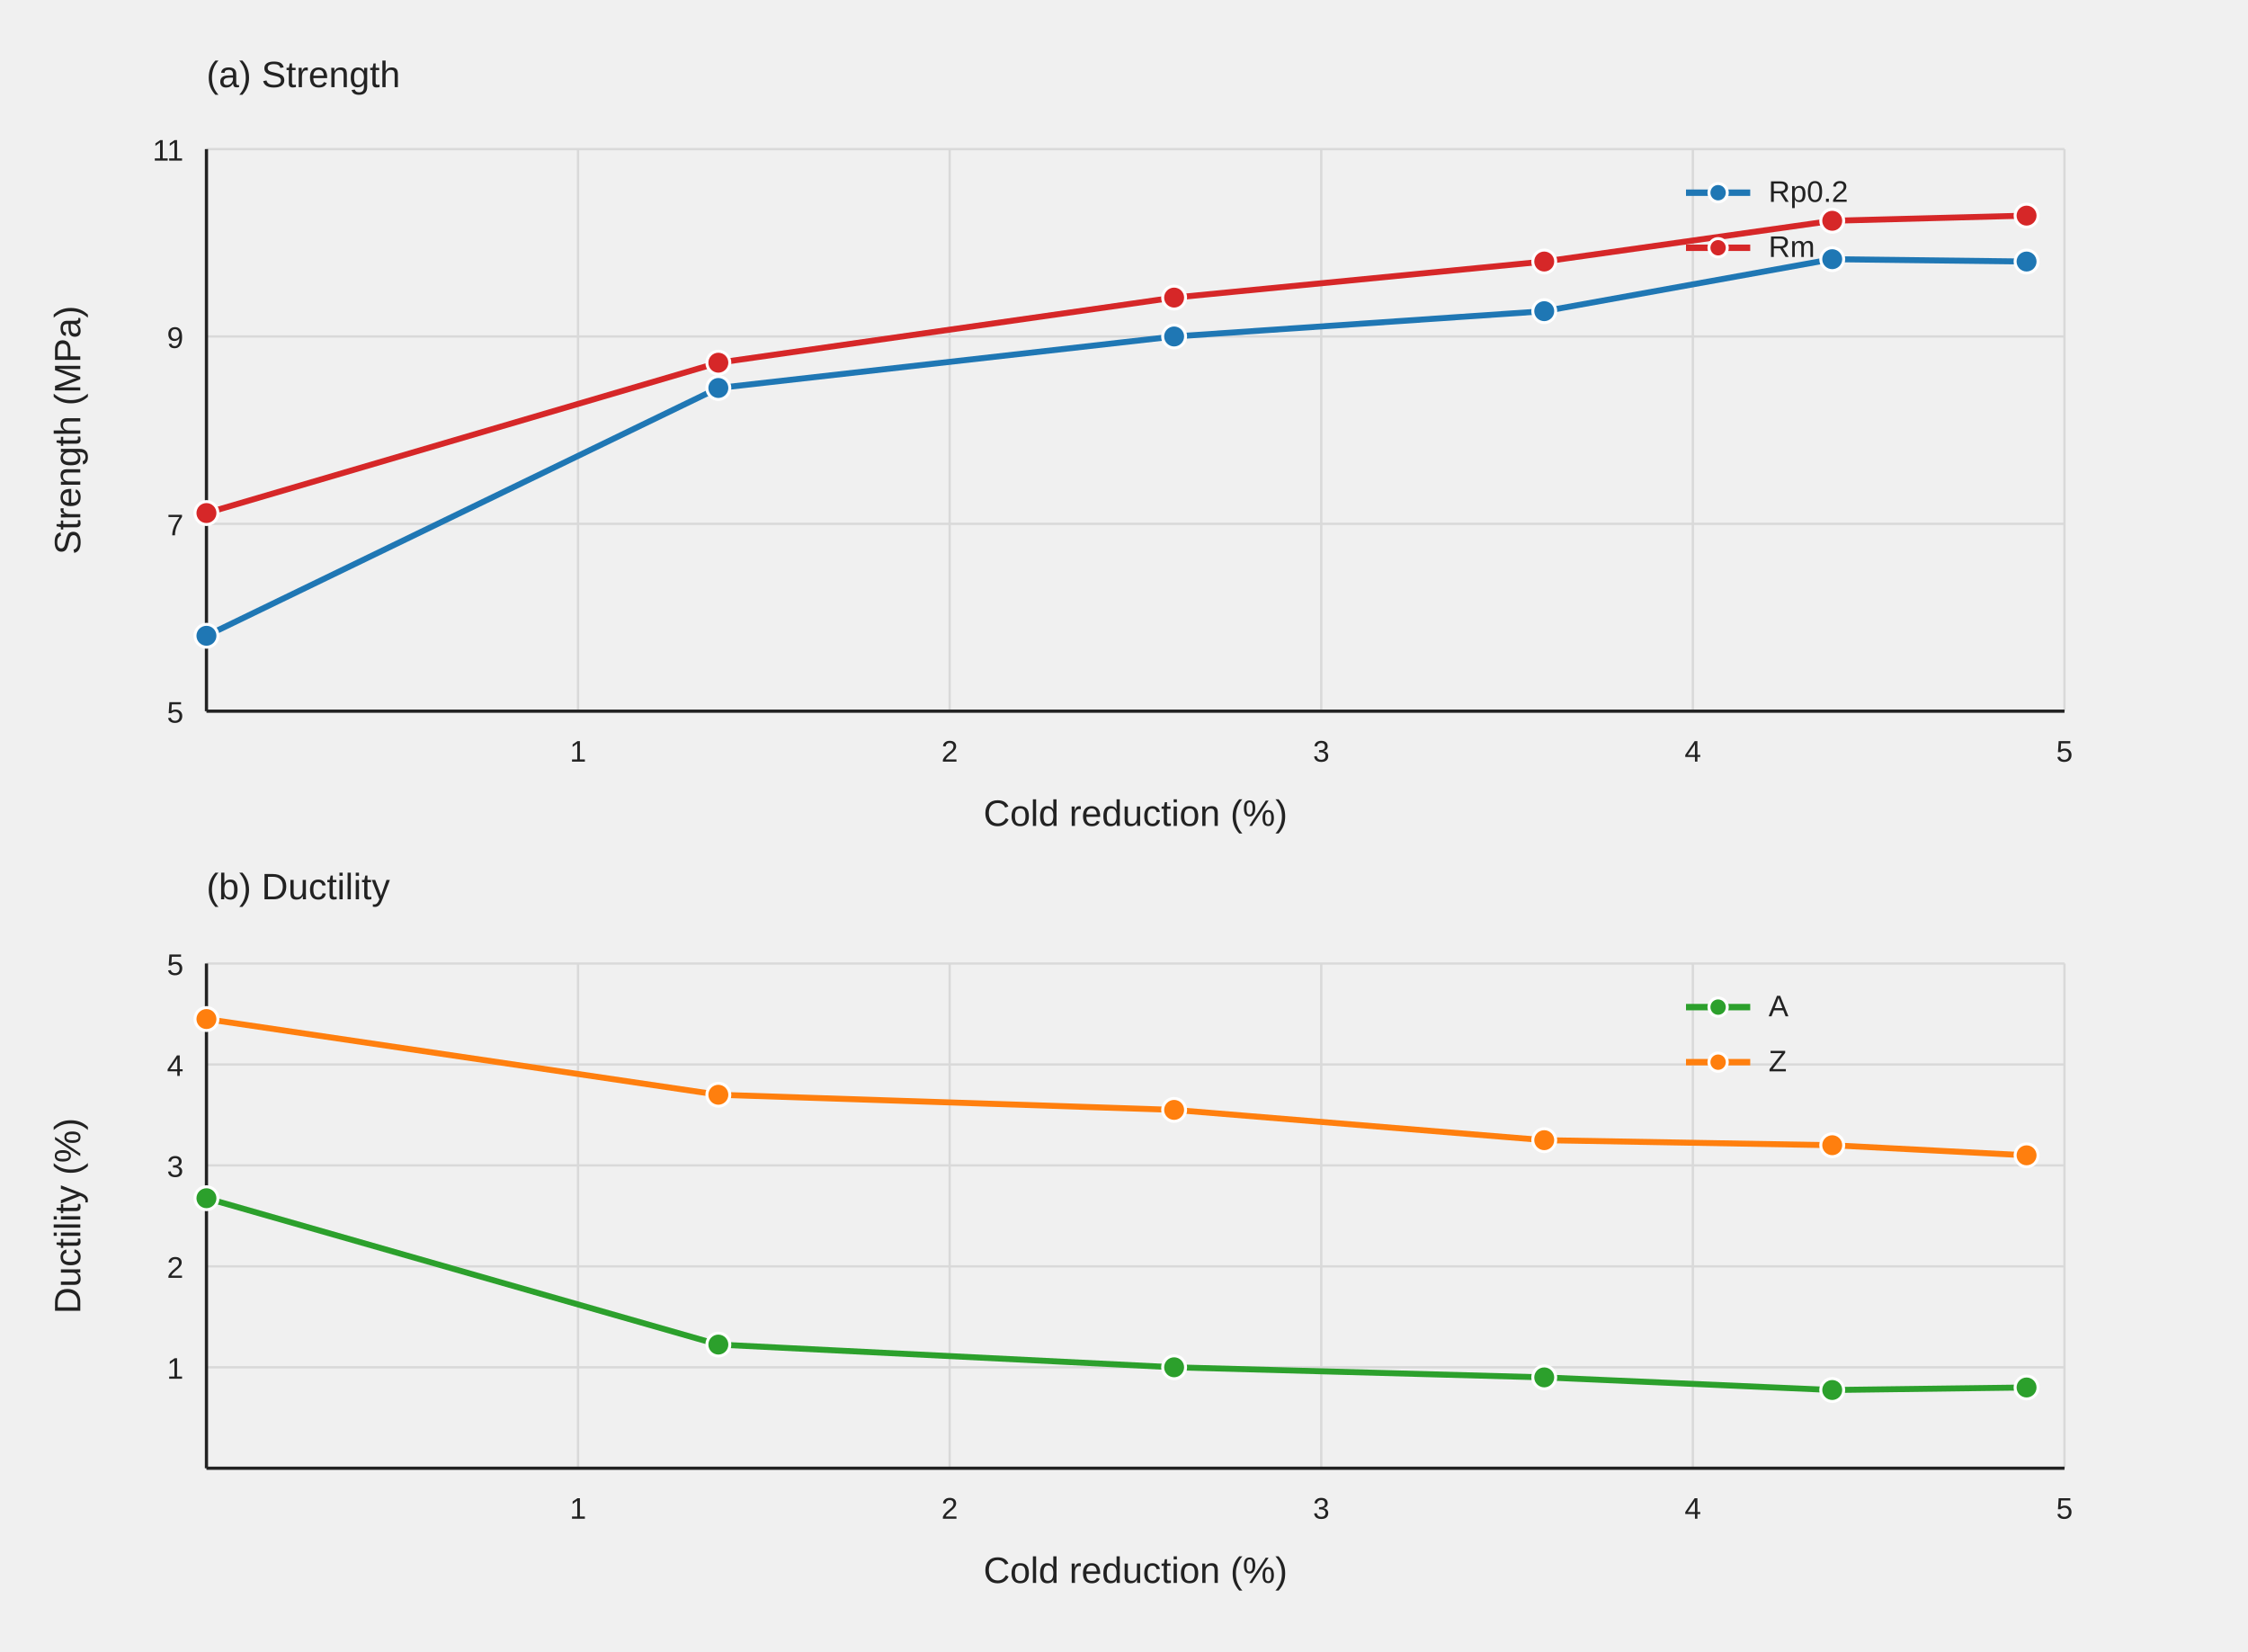
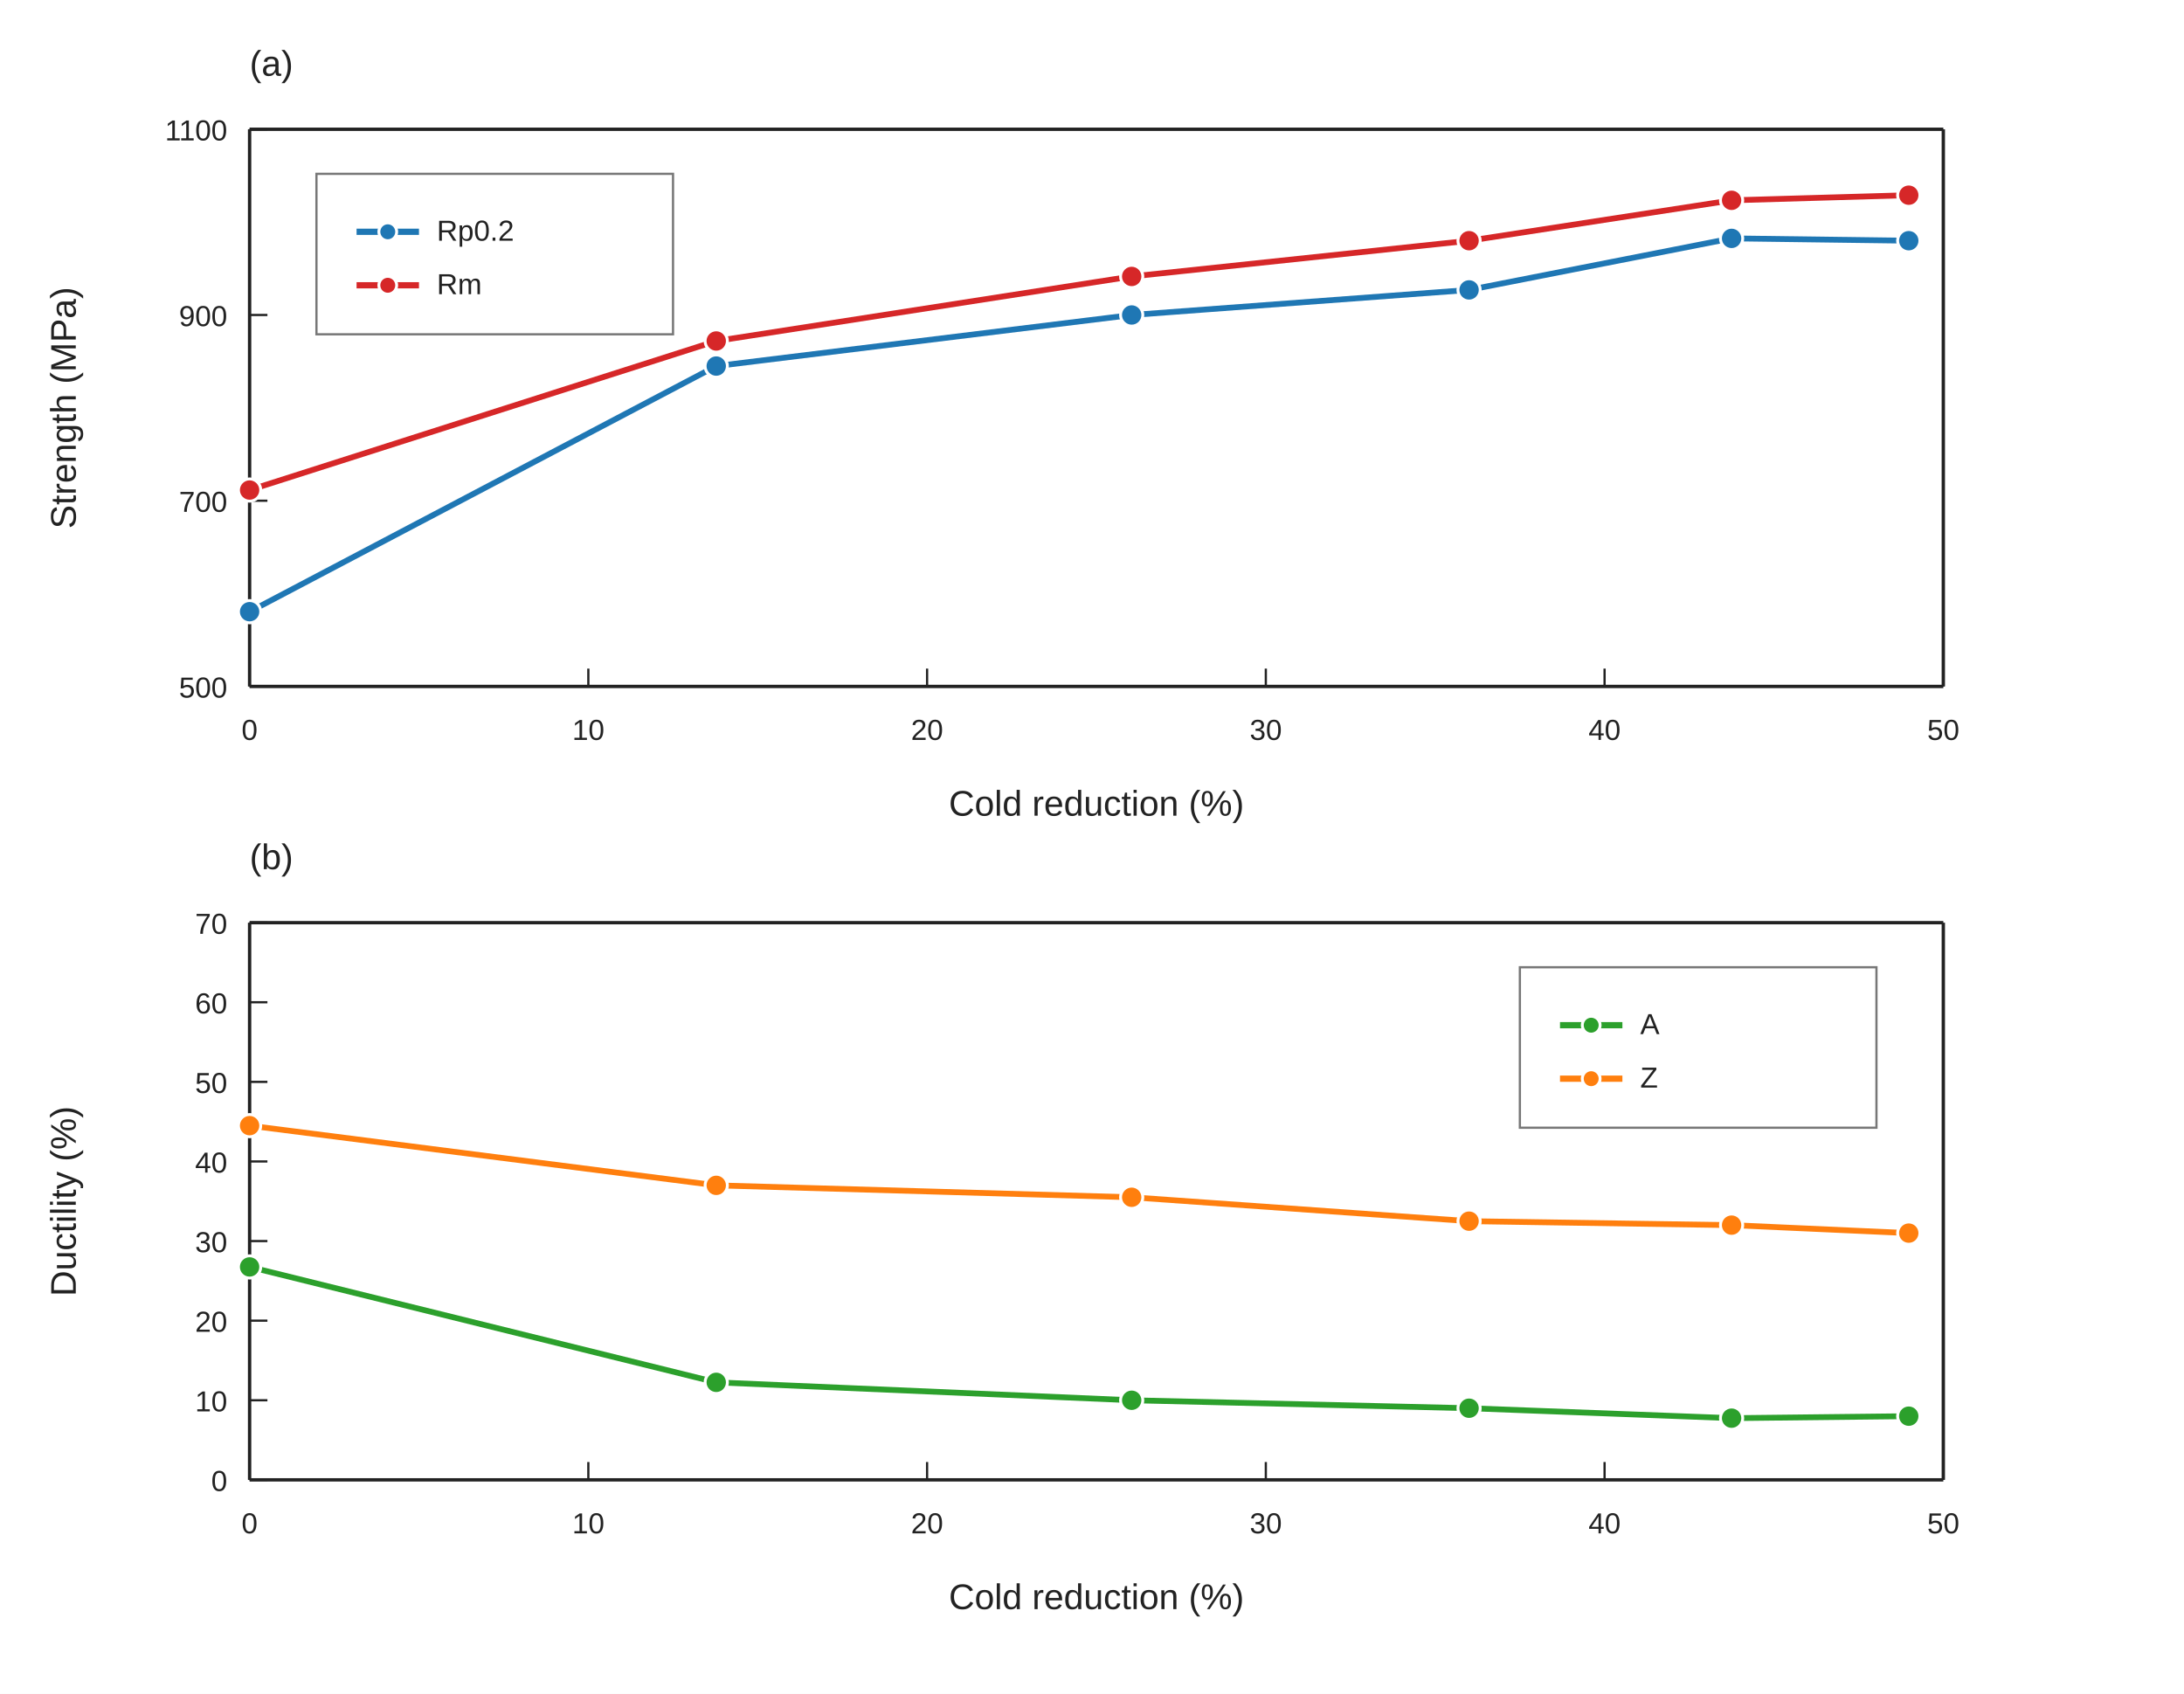
- <svg xmlns="http://www.w3.org/2000/svg" width="980" height="720" viewBox="0 0 980 720">
+ <svg xmlns="http://www.w3.org/2000/svg" width="980" height="760" viewBox="0 0 980 760">
+   <rect width="100%" height="100%" fill="white" />
  <style>
text{font-family:Arial,Helvetica,sans-serif;fill:#222;font-size:16px}
- .small{font-size:13px}.axis{stroke:#222;stroke-width:1.4}.grid{stroke:#d9d9d9;stroke-width:1}
+ .small{font-size:13px}.axis{stroke:#222;stroke-width:1.5}.grid{stroke:#d9d9d9;stroke-width:1}.tick{stroke:#222;stroke-width:1}
.line{fill:none;stroke-width:2.6;stroke-linejoin:round;stroke-linecap:round}
.marker{stroke:#fff;stroke-width:1.3}
</style>
-   <text x="90" y="38" text-anchor="start">(a) Strength</text>
-   <line x1="90" y1="65" x2="90" y2="310" stroke="#d9d9d9" class="grid" />
-   <text x="90" y="332" text-anchor="middle" class="small" />
-   <line x1="252" y1="65" x2="252" y2="310" stroke="#d9d9d9" class="grid" />
-   <text x="252" y="332" text-anchor="middle" class="small">1</text>
-   <line x1="414" y1="65" x2="414" y2="310" stroke="#d9d9d9" class="grid" />
-   <text x="414" y="332" text-anchor="middle" class="small">2</text>
-   <line x1="576" y1="65" x2="576" y2="310" stroke="#d9d9d9" class="grid" />
-   <text x="576" y="332" text-anchor="middle" class="small">3</text>
-   <line x1="738" y1="65" x2="738" y2="310" stroke="#d9d9d9" class="grid" />
-   <text x="738" y="332" text-anchor="middle" class="small">4</text>
-   <line x1="900" y1="65" x2="900" y2="310" stroke="#d9d9d9" class="grid" />
-   <text x="900" y="332" text-anchor="middle" class="small">5</text>
-   <line x1="90" y1="310" x2="900" y2="310" stroke="#d9d9d9" class="grid" />
-   <text x="80" y="315" text-anchor="end" class="small">5</text>
-   <line x1="90" y1="228.33" x2="900" y2="228.33" stroke="#d9d9d9" class="grid" />
-   <text x="80" y="233.33" text-anchor="end" class="small">7</text>
-   <line x1="90" y1="146.67" x2="900" y2="146.67" stroke="#d9d9d9" class="grid" />
-   <text x="80" y="151.67" text-anchor="end" class="small">9</text>
-   <line x1="90" y1="65" x2="900" y2="65" stroke="#d9d9d9" class="grid" />
-   <text x="80" y="70" text-anchor="end" class="small">11</text>
-   <line x1="90" y1="310" x2="900" y2="310" stroke="#222" class="axis" />
-   <line x1="90" y1="65" x2="90" y2="310" stroke="#222" class="axis" />
-   <text x="495" y="360" text-anchor="middle">Cold reduction (%)</text>
-   <text x="35" y="187.5" text-anchor="middle" transform="rotate(-90 35 187.5)">Strength (MPa)</text>
-   <polyline points="90,277.13 313.16,169.12 511.85,146.67 673.2,135.64 798.75,112.98 883.47,114" stroke="#1f77b4" class="line" />
-   <circle cx="90" cy="277.13" r="5" fill="#1f77b4" class="marker" />
-   <circle cx="313.16" cy="169.12" r="5" fill="#1f77b4" class="marker" />
-   <circle cx="511.85" cy="146.67" r="5" fill="#1f77b4" class="marker" />
-   <circle cx="673.2" cy="135.64" r="5" fill="#1f77b4" class="marker" />
-   <circle cx="798.75" cy="112.98" r="5" fill="#1f77b4" class="marker" />
-   <circle cx="883.47" cy="114" r="5" fill="#1f77b4" class="marker" />
-   <polyline points="90,223.64 313.16,158.1 511.85,129.72 673.2,114 798.75,96.24 883.47,93.99" stroke="#d62728" class="line" />
-   <circle cx="90" cy="223.64" r="5" fill="#d62728" class="marker" />
-   <circle cx="313.16" cy="158.1" r="5" fill="#d62728" class="marker" />
-   <circle cx="511.85" cy="129.72" r="5" fill="#d62728" class="marker" />
-   <circle cx="673.2" cy="114" r="5" fill="#d62728" class="marker" />
-   <circle cx="798.75" cy="96.24" r="5" fill="#d62728" class="marker" />
-   <circle cx="883.47" cy="93.99" r="5" fill="#d62728" class="marker" />
-   <line x1="735" y1="84" x2="763" y2="84" stroke="#1f77b4" stroke-width="2.8" />
-   <circle cx="749" cy="84" r="4" fill="#1f77b4" class="marker" />
-   <text x="771" y="88" text-anchor="start" class="small">Rp0.2</text>
-   <line x1="735" y1="108" x2="763" y2="108" stroke="#d62728" stroke-width="2.8" />
-   <circle cx="749" cy="108" r="4" fill="#d62728" class="marker" />
-   <text x="771" y="112" text-anchor="start" class="small">Rm</text>
-   <text x="90" y="392" text-anchor="start">(b) Ductility</text>
-   <line x1="90" y1="420" x2="90" y2="640" stroke="#d9d9d9" class="grid" />
-   <text x="90" y="662" text-anchor="middle" class="small" />
-   <line x1="252" y1="420" x2="252" y2="640" stroke="#d9d9d9" class="grid" />
-   <text x="252" y="662" text-anchor="middle" class="small">1</text>
-   <line x1="414" y1="420" x2="414" y2="640" stroke="#d9d9d9" class="grid" />
-   <text x="414" y="662" text-anchor="middle" class="small">2</text>
-   <line x1="576" y1="420" x2="576" y2="640" stroke="#d9d9d9" class="grid" />
-   <text x="576" y="662" text-anchor="middle" class="small">3</text>
-   <line x1="738" y1="420" x2="738" y2="640" stroke="#d9d9d9" class="grid" />
-   <text x="738" y="662" text-anchor="middle" class="small">4</text>
-   <line x1="900" y1="420" x2="900" y2="640" stroke="#d9d9d9" class="grid" />
-   <text x="900" y="662" text-anchor="middle" class="small">5</text>
-   <line x1="90" y1="640" x2="900" y2="640" stroke="#d9d9d9" class="grid" />
-   <text x="80" y="645" text-anchor="end" class="small" />
-   <line x1="90" y1="596" x2="900" y2="596" stroke="#d9d9d9" class="grid" />
-   <text x="80" y="601" text-anchor="end" class="small">1</text>
-   <line x1="90" y1="552" x2="900" y2="552" stroke="#d9d9d9" class="grid" />
-   <text x="80" y="557" text-anchor="end" class="small">2</text>
-   <line x1="90" y1="508" x2="900" y2="508" stroke="#d9d9d9" class="grid" />
-   <text x="80" y="513" text-anchor="end" class="small">3</text>
-   <line x1="90" y1="464" x2="900" y2="464" stroke="#d9d9d9" class="grid" />
-   <text x="80" y="469" text-anchor="end" class="small">4</text>
-   <line x1="90" y1="420" x2="900" y2="420" stroke="#d9d9d9" class="grid" />
-   <text x="80" y="425" text-anchor="end" class="small">5</text>
-   <line x1="90" y1="640" x2="900" y2="640" stroke="#222" class="axis" />
-   <line x1="90" y1="420" x2="90" y2="640" stroke="#222" class="axis" />
-   <text x="495" y="690" text-anchor="middle">Cold reduction (%)</text>
-   <text x="35" y="530" text-anchor="middle" transform="rotate(-90 35 530)">Ductility (%)</text>
-   <polyline points="90,522.3 313.16,586.1 511.85,596 673.2,600.4 798.75,605.9 883.47,604.8" stroke="#2ca02c" class="line" />
-   <circle cx="90" cy="522.3" r="5" fill="#2ca02c" class="marker" />
-   <circle cx="313.16" cy="586.1" r="5" fill="#2ca02c" class="marker" />
-   <circle cx="511.85" cy="596" r="5" fill="#2ca02c" class="marker" />
-   <circle cx="673.2" cy="600.4" r="5" fill="#2ca02c" class="marker" />
-   <circle cx="798.75" cy="605.9" r="5" fill="#2ca02c" class="marker" />
-   <circle cx="883.47" cy="604.8" r="5" fill="#2ca02c" class="marker" />
-   <polyline points="90,444.2 313.16,477.2 511.85,483.8 673.2,497 798.75,499.2 883.47,503.6" stroke="#ff7f0e" class="line" />
-   <circle cx="90" cy="444.2" r="5" fill="#ff7f0e" class="marker" />
-   <circle cx="313.16" cy="477.2" r="5" fill="#ff7f0e" class="marker" />
-   <circle cx="511.85" cy="483.8" r="5" fill="#ff7f0e" class="marker" />
-   <circle cx="673.2" cy="497" r="5" fill="#ff7f0e" class="marker" />
-   <circle cx="798.75" cy="499.2" r="5" fill="#ff7f0e" class="marker" />
-   <circle cx="883.47" cy="503.6" r="5" fill="#ff7f0e" class="marker" />
-   <line x1="735" y1="439" x2="763" y2="439" stroke="#2ca02c" stroke-width="2.8" />
-   <circle cx="749" cy="439" r="4" fill="#2ca02c" class="marker" />
-   <text x="771" y="443" text-anchor="start" class="small">A</text>
-   <line x1="735" y1="463" x2="763" y2="463" stroke="#ff7f0e" stroke-width="2.8" />
-   <circle cx="749" cy="463" r="4" fill="#ff7f0e" class="marker" />
-   <text x="771" y="467" text-anchor="start" class="small">Z</text>
+   <text x="112" y="34" text-anchor="start" font-size="18">(a)</text>
+   <line x1="112" y1="58" x2="872" y2="58" stroke="#222" class="axis" />
+   <line x1="872" y1="58" x2="872" y2="308" stroke="#222" class="axis" />
+   <line x1="112" y1="308" x2="872" y2="308" stroke="#222" class="axis" />
+   <line x1="112" y1="58" x2="112" y2="308" stroke="#222" class="axis" />
+   <line x1="112" y1="308" x2="112" y2="300" stroke="#222" class="tick" />
+   <text x="112" y="332" text-anchor="middle" class="small">0</text>
+   <line x1="264" y1="308" x2="264" y2="300" stroke="#222" class="tick" />
+   <text x="264" y="332" text-anchor="middle" class="small">10</text>
+   <line x1="416" y1="308" x2="416" y2="300" stroke="#222" class="tick" />
+   <text x="416" y="332" text-anchor="middle" class="small">20</text>
+   <line x1="568" y1="308" x2="568" y2="300" stroke="#222" class="tick" />
+   <text x="568" y="332" text-anchor="middle" class="small">30</text>
+   <line x1="720" y1="308" x2="720" y2="300" stroke="#222" class="tick" />
+   <text x="720" y="332" text-anchor="middle" class="small">40</text>
+   <line x1="872" y1="308" x2="872" y2="300" stroke="#222" class="tick" />
+   <text x="872" y="332" text-anchor="middle" class="small">50</text>
+   <line x1="112" y1="308" x2="120" y2="308" stroke="#222" class="tick" />
+   <text x="102" y="313" text-anchor="end" class="small">500</text>
+   <line x1="112" y1="224.67" x2="120" y2="224.67" stroke="#222" class="tick" />
+   <text x="102" y="229.67" text-anchor="end" class="small">700</text>
+   <line x1="112" y1="141.33" x2="120" y2="141.33" stroke="#222" class="tick" />
+   <text x="102" y="146.33" text-anchor="end" class="small">900</text>
+   <line x1="112" y1="58" x2="120" y2="58" stroke="#222" class="tick" />
+   <text x="102" y="63" text-anchor="end" class="small">1100</text>
+   <text x="492" y="366" text-anchor="middle">Cold reduction (%)</text>
+   <text x="34" y="183" text-anchor="middle" transform="rotate(-90 34 183)">Strength (MPa)</text>
+   <polyline points="112,274.46 321.39,164.25 507.81,141.33 659.2,130.08 777,106.96 856.49,108" stroke="#1f77b4" class="line" />
+   <circle cx="112" cy="274.46" r="5" fill="#1f77b4" class="marker" />
+   <circle cx="321.39" cy="164.25" r="5" fill="#1f77b4" class="marker" />
+   <circle cx="507.81" cy="141.33" r="5" fill="#1f77b4" class="marker" />
+   <circle cx="659.2" cy="130.08" r="5" fill="#1f77b4" class="marker" />
+   <circle cx="777" cy="106.96" r="5" fill="#1f77b4" class="marker" />
+   <circle cx="856.49" cy="108" r="5" fill="#1f77b4" class="marker" />
+   <polyline points="112,219.88 321.39,153 507.81,124.04 659.2,108 777,89.88 856.49,87.58" stroke="#d62728" class="line" />
+   <circle cx="112" cy="219.88" r="5" fill="#d62728" class="marker" />
+   <circle cx="321.39" cy="153" r="5" fill="#d62728" class="marker" />
+   <circle cx="507.81" cy="124.04" r="5" fill="#d62728" class="marker" />
+   <circle cx="659.2" cy="108" r="5" fill="#d62728" class="marker" />
+   <circle cx="777" cy="89.88" r="5" fill="#d62728" class="marker" />
+   <circle cx="856.49" cy="87.58" r="5" fill="#d62728" class="marker" />
+   <rect x="142" y="78" width="160" height="72" fill="white" stroke="#777" stroke-width="1" />
+   <line x1="160" y1="104" x2="188" y2="104" stroke="#1f77b4" stroke-width="2.8" />
+   <circle cx="174" cy="104" r="4" fill="#1f77b4" class="marker" />
+   <text x="196" y="108" text-anchor="start" class="small">Rp0.2</text>
+   <line x1="160" y1="128" x2="188" y2="128" stroke="#d62728" stroke-width="2.8" />
+   <circle cx="174" cy="128" r="4" fill="#d62728" class="marker" />
+   <text x="196" y="132" text-anchor="start" class="small">Rm</text>
+   <text x="112" y="390" text-anchor="start" font-size="18">(b)</text>
+   <line x1="112" y1="414" x2="872" y2="414" stroke="#222" class="axis" />
+   <line x1="872" y1="414" x2="872" y2="664" stroke="#222" class="axis" />
+   <line x1="112" y1="664" x2="872" y2="664" stroke="#222" class="axis" />
+   <line x1="112" y1="414" x2="112" y2="664" stroke="#222" class="axis" />
+   <line x1="112" y1="664" x2="112" y2="656" stroke="#222" class="tick" />
+   <text x="112" y="688" text-anchor="middle" class="small">0</text>
+   <line x1="264" y1="664" x2="264" y2="656" stroke="#222" class="tick" />
+   <text x="264" y="688" text-anchor="middle" class="small">10</text>
+   <line x1="416" y1="664" x2="416" y2="656" stroke="#222" class="tick" />
+   <text x="416" y="688" text-anchor="middle" class="small">20</text>
+   <line x1="568" y1="664" x2="568" y2="656" stroke="#222" class="tick" />
+   <text x="568" y="688" text-anchor="middle" class="small">30</text>
+   <line x1="720" y1="664" x2="720" y2="656" stroke="#222" class="tick" />
+   <text x="720" y="688" text-anchor="middle" class="small">40</text>
+   <line x1="872" y1="664" x2="872" y2="656" stroke="#222" class="tick" />
+   <text x="872" y="688" text-anchor="middle" class="small">50</text>
+   <line x1="112" y1="664" x2="120" y2="664" stroke="#222" class="tick" />
+   <text x="102" y="669" text-anchor="end" class="small">0</text>
+   <line x1="112" y1="628.29" x2="120" y2="628.29" stroke="#222" class="tick" />
+   <text x="102" y="633.29" text-anchor="end" class="small">10</text>
+   <line x1="112" y1="592.57" x2="120" y2="592.57" stroke="#222" class="tick" />
+   <text x="102" y="597.57" text-anchor="end" class="small">20</text>
+   <line x1="112" y1="556.86" x2="120" y2="556.86" stroke="#222" class="tick" />
+   <text x="102" y="561.86" text-anchor="end" class="small">30</text>
+   <line x1="112" y1="521.14" x2="120" y2="521.14" stroke="#222" class="tick" />
+   <text x="102" y="526.14" text-anchor="end" class="small">40</text>
+   <line x1="112" y1="485.43" x2="120" y2="485.43" stroke="#222" class="tick" />
+   <text x="102" y="490.43" text-anchor="end" class="small">50</text>
+   <line x1="112" y1="449.71" x2="120" y2="449.71" stroke="#222" class="tick" />
+   <text x="102" y="454.71" text-anchor="end" class="small">60</text>
+   <line x1="112" y1="414" x2="120" y2="414" stroke="#222" class="tick" />
+   <text x="102" y="419" text-anchor="end" class="small">70</text>
+   <text x="492" y="722" text-anchor="middle">Cold reduction (%)</text>
+   <text x="34" y="539" text-anchor="middle" transform="rotate(-90 34 539)">Ductility (%)</text>
+   <polyline points="112,568.46 321.39,620.25 507.81,628.29 659.2,631.86 777,636.32 856.49,635.43" stroke="#2ca02c" class="line" />
+   <circle cx="112" cy="568.46" r="5" fill="#2ca02c" class="marker" />
+   <circle cx="321.39" cy="620.25" r="5" fill="#2ca02c" class="marker" />
+   <circle cx="507.81" cy="628.29" r="5" fill="#2ca02c" class="marker" />
+   <circle cx="659.2" cy="631.86" r="5" fill="#2ca02c" class="marker" />
+   <circle cx="777" cy="636.32" r="5" fill="#2ca02c" class="marker" />
+   <circle cx="856.49" cy="635.43" r="5" fill="#2ca02c" class="marker" />
+   <polyline points="112,505.07 321.39,531.86 507.81,537.21 659.2,547.93 777,549.71 856.49,553.29" stroke="#ff7f0e" class="line" />
+   <circle cx="112" cy="505.07" r="5" fill="#ff7f0e" class="marker" />
+   <circle cx="321.39" cy="531.86" r="5" fill="#ff7f0e" class="marker" />
+   <circle cx="507.81" cy="537.21" r="5" fill="#ff7f0e" class="marker" />
+   <circle cx="659.2" cy="547.93" r="5" fill="#ff7f0e" class="marker" />
+   <circle cx="777" cy="549.71" r="5" fill="#ff7f0e" class="marker" />
+   <circle cx="856.49" cy="553.29" r="5" fill="#ff7f0e" class="marker" />
+   <rect x="682" y="434" width="160" height="72" fill="white" stroke="#777" stroke-width="1" />
+   <line x1="700" y1="460" x2="728" y2="460" stroke="#2ca02c" stroke-width="2.8" />
+   <circle cx="714" cy="460" r="4" fill="#2ca02c" class="marker" />
+   <text x="736" y="464" text-anchor="start" class="small">A</text>
+   <line x1="700" y1="484" x2="728" y2="484" stroke="#ff7f0e" stroke-width="2.8" />
+   <circle cx="714" cy="484" r="4" fill="#ff7f0e" class="marker" />
+   <text x="736" y="488" text-anchor="start" class="small">Z</text>
</svg>
